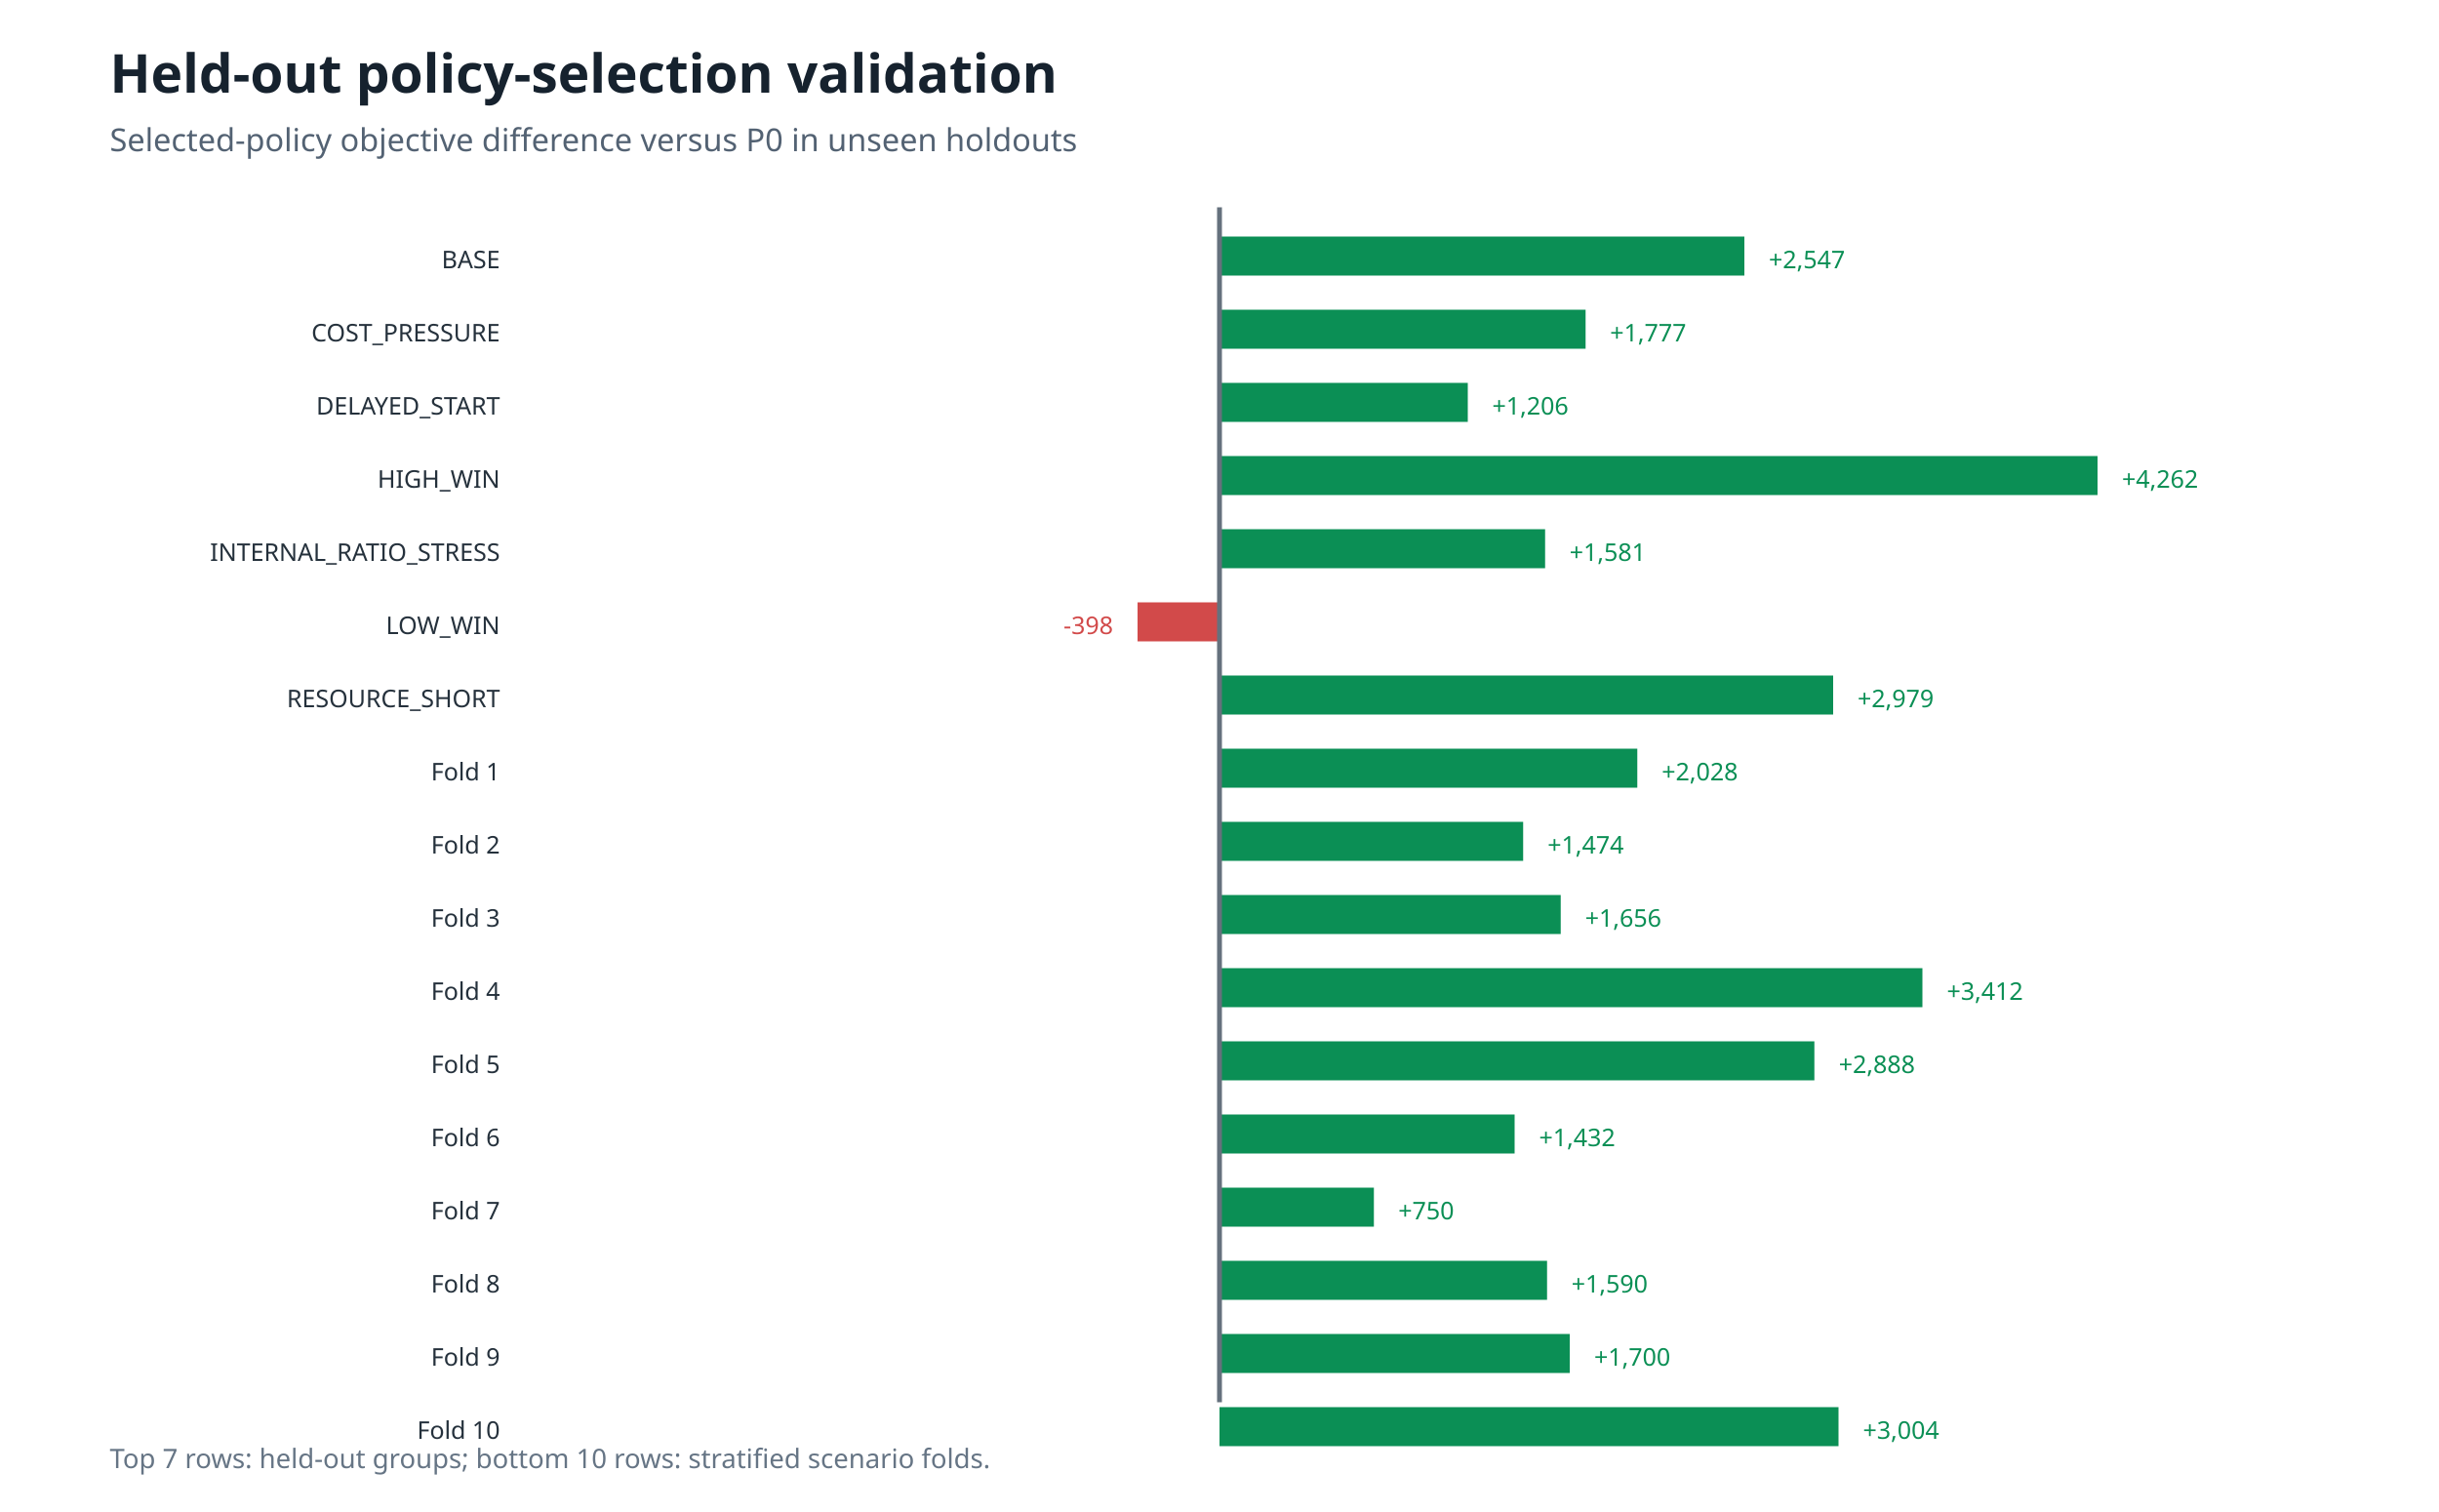
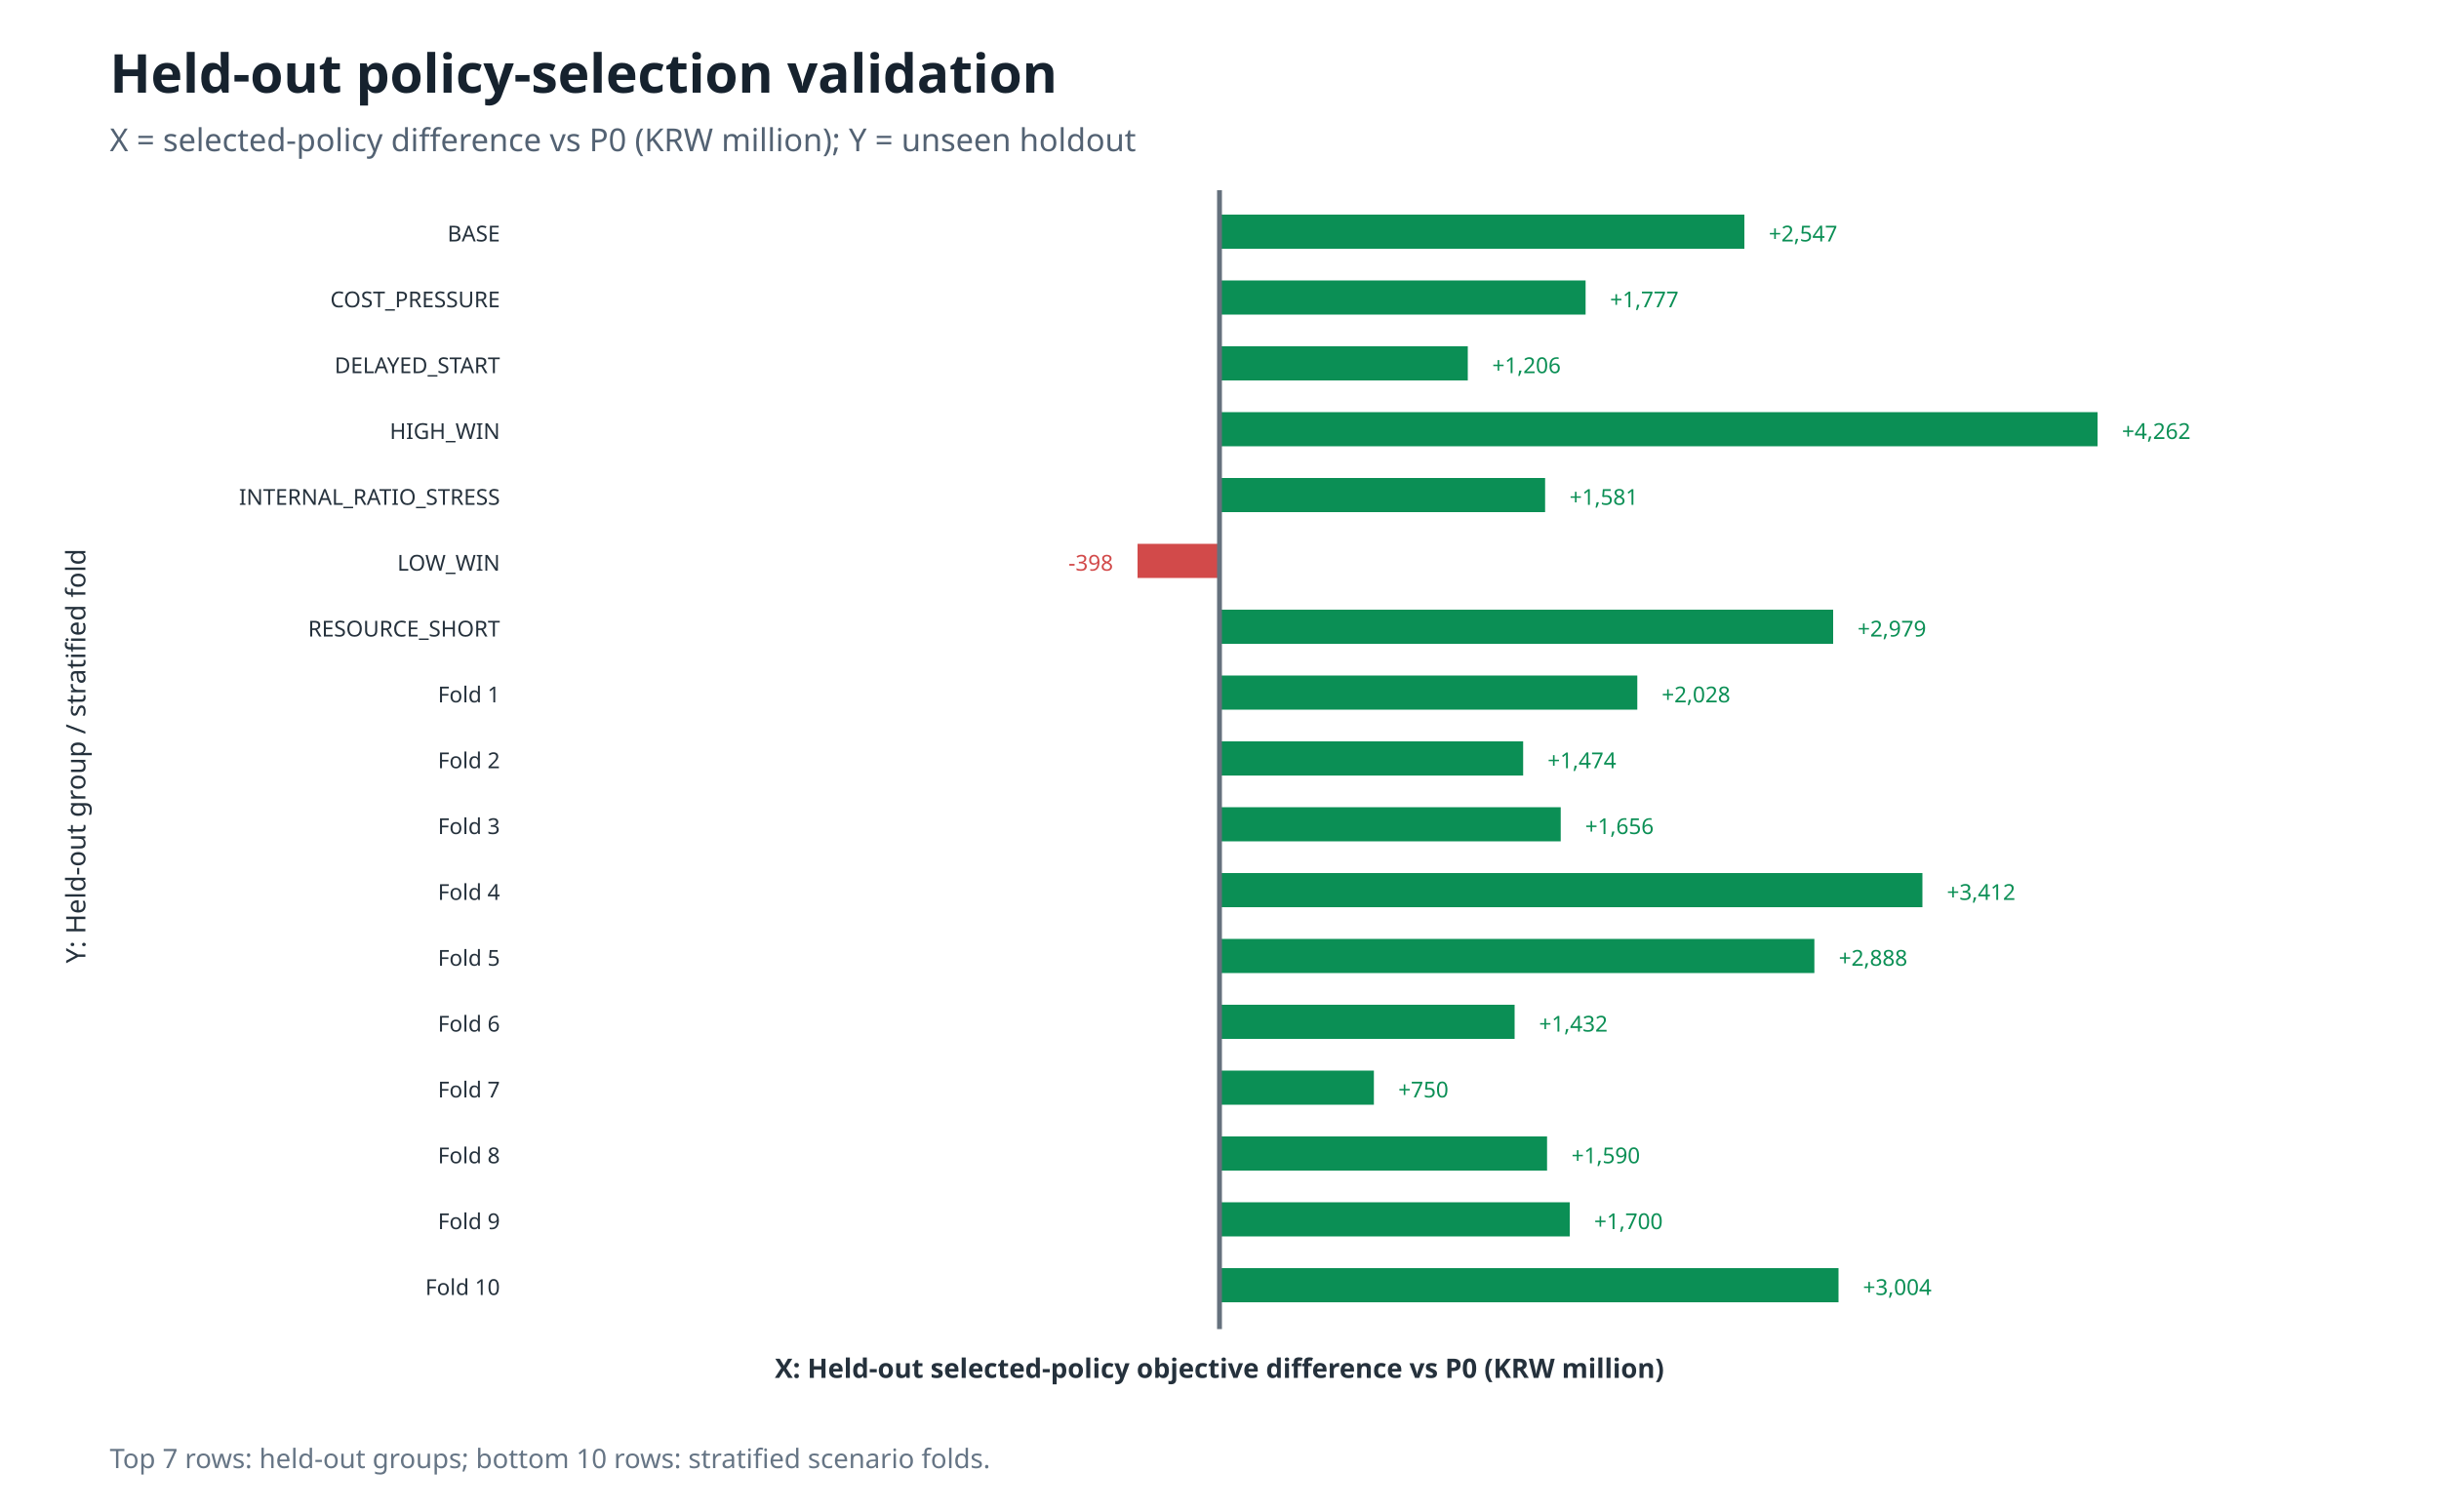
<svg xmlns="http://www.w3.org/2000/svg" width="1000" height="620" viewBox="0 0 1000 620">
  <rect width="100%" height="100%" fill="white" />
  <text x="45" y="38" font-family="sans-serif" font-size="22" font-weight="bold" fill="#16222e">Held-out policy-selection validation</text>
-   <text x="45" y="62" font-family="sans-serif" font-size="13" fill="#536273">Selected-policy objective difference versus P0 in unseen holdouts</text>
-   <text x="205.0" y="110.0" font-family="sans-serif" font-size="10" text-anchor="end" fill="#25313c" font-weight="normal">BASE</text>
-   <rect x="500.0" y="97.0" width="215.2" height="16.0" fill="#0B8F55" stroke="none" />
-   <text x="725.2" y="110.0" font-family="sans-serif" font-size="10" text-anchor="start" fill="#0B8F55" font-weight="normal">+2,547</text>
-   <text x="205.0" y="140.0" font-family="sans-serif" font-size="10" text-anchor="end" fill="#25313c" font-weight="normal">COST_PRESSURE</text>
-   <rect x="500.0" y="127.0" width="150.1" height="16.0" fill="#0B8F55" stroke="none" />
-   <text x="660.1" y="140.0" font-family="sans-serif" font-size="10" text-anchor="start" fill="#0B8F55" font-weight="normal">+1,777</text>
-   <text x="205.0" y="170.0" font-family="sans-serif" font-size="10" text-anchor="end" fill="#25313c" font-weight="normal">DELAYED_START</text>
-   <rect x="500.0" y="157.0" width="101.8" height="16.0" fill="#0B8F55" stroke="none" />
-   <text x="611.8" y="170.0" font-family="sans-serif" font-size="10" text-anchor="start" fill="#0B8F55" font-weight="normal">+1,206</text>
-   <text x="205.0" y="200.0" font-family="sans-serif" font-size="10" text-anchor="end" fill="#25313c" font-weight="normal">HIGH_WIN</text>
-   <rect x="500.0" y="187.0" width="360.0" height="16.0" fill="#0B8F55" stroke="none" />
-   <text x="870.0" y="200.0" font-family="sans-serif" font-size="10" text-anchor="start" fill="#0B8F55" font-weight="normal">+4,262</text>
-   <text x="205.0" y="230.0" font-family="sans-serif" font-size="10" text-anchor="end" fill="#25313c" font-weight="normal">INTERNAL_RATIO_STRESS</text>
-   <rect x="500.0" y="217.0" width="133.5" height="16.0" fill="#0B8F55" stroke="none" />
-   <text x="643.5" y="230.0" font-family="sans-serif" font-size="10" text-anchor="start" fill="#0B8F55" font-weight="normal">+1,581</text>
-   <text x="205.0" y="260.0" font-family="sans-serif" font-size="10" text-anchor="end" fill="#25313c" font-weight="normal">LOW_WIN</text>
-   <rect x="466.4" y="247.0" width="33.6" height="16.0" fill="#D24A4A" stroke="none" />
-   <text x="456.4" y="260.0" font-family="sans-serif" font-size="10" text-anchor="end" fill="#D24A4A" font-weight="normal">-398</text>
-   <text x="205.0" y="290.0" font-family="sans-serif" font-size="10" text-anchor="end" fill="#25313c" font-weight="normal">RESOURCE_SHORT</text>
-   <rect x="500.0" y="277.0" width="251.6" height="16.0" fill="#0B8F55" stroke="none" />
-   <text x="761.6" y="290.0" font-family="sans-serif" font-size="10" text-anchor="start" fill="#0B8F55" font-weight="normal">+2,979</text>
-   <text x="205.0" y="320.0" font-family="sans-serif" font-size="10" text-anchor="end" fill="#25313c" font-weight="normal">Fold 1</text>
-   <rect x="500.0" y="307.0" width="171.3" height="16.0" fill="#0B8F55" stroke="none" />
-   <text x="681.3" y="320.0" font-family="sans-serif" font-size="10" text-anchor="start" fill="#0B8F55" font-weight="normal">+2,028</text>
-   <text x="205.0" y="350.0" font-family="sans-serif" font-size="10" text-anchor="end" fill="#25313c" font-weight="normal">Fold 2</text>
-   <rect x="500.0" y="337.0" width="124.5" height="16.0" fill="#0B8F55" stroke="none" />
-   <text x="634.5" y="350.0" font-family="sans-serif" font-size="10" text-anchor="start" fill="#0B8F55" font-weight="normal">+1,474</text>
-   <text x="205.0" y="380.0" font-family="sans-serif" font-size="10" text-anchor="end" fill="#25313c" font-weight="normal">Fold 3</text>
-   <rect x="500.0" y="367.0" width="139.9" height="16.0" fill="#0B8F55" stroke="none" />
-   <text x="649.9" y="380.0" font-family="sans-serif" font-size="10" text-anchor="start" fill="#0B8F55" font-weight="normal">+1,656</text>
-   <text x="205.0" y="410.0" font-family="sans-serif" font-size="10" text-anchor="end" fill="#25313c" font-weight="normal">Fold 4</text>
-   <rect x="500.0" y="397.0" width="288.2" height="16.0" fill="#0B8F55" stroke="none" />
-   <text x="798.2" y="410.0" font-family="sans-serif" font-size="10" text-anchor="start" fill="#0B8F55" font-weight="normal">+3,412</text>
-   <text x="205.0" y="440.0" font-family="sans-serif" font-size="10" text-anchor="end" fill="#25313c" font-weight="normal">Fold 5</text>
-   <rect x="500.0" y="427.0" width="243.9" height="16.0" fill="#0B8F55" stroke="none" />
-   <text x="753.9" y="440.0" font-family="sans-serif" font-size="10" text-anchor="start" fill="#0B8F55" font-weight="normal">+2,888</text>
-   <text x="205.0" y="470.0" font-family="sans-serif" font-size="10" text-anchor="end" fill="#25313c" font-weight="normal">Fold 6</text>
-   <rect x="500.0" y="457.0" width="121.0" height="16.0" fill="#0B8F55" stroke="none" />
-   <text x="631.0" y="470.0" font-family="sans-serif" font-size="10" text-anchor="start" fill="#0B8F55" font-weight="normal">+1,432</text>
-   <text x="205.0" y="500.0" font-family="sans-serif" font-size="10" text-anchor="end" fill="#25313c" font-weight="normal">Fold 7</text>
-   <rect x="500.0" y="487.0" width="63.3" height="16.0" fill="#0B8F55" stroke="none" />
-   <text x="573.3" y="500.0" font-family="sans-serif" font-size="10" text-anchor="start" fill="#0B8F55" font-weight="normal">+750</text>
-   <text x="205.0" y="530.0" font-family="sans-serif" font-size="10" text-anchor="end" fill="#25313c" font-weight="normal">Fold 8</text>
-   <rect x="500.0" y="517.0" width="134.3" height="16.0" fill="#0B8F55" stroke="none" />
-   <text x="644.3" y="530.0" font-family="sans-serif" font-size="10" text-anchor="start" fill="#0B8F55" font-weight="normal">+1,590</text>
-   <text x="205.0" y="560.0" font-family="sans-serif" font-size="10" text-anchor="end" fill="#25313c" font-weight="normal">Fold 9</text>
-   <rect x="500.0" y="547.0" width="143.6" height="16.0" fill="#0B8F55" stroke="none" />
-   <text x="653.6" y="560.0" font-family="sans-serif" font-size="10" text-anchor="start" fill="#0B8F55" font-weight="normal">+1,700</text>
-   <text x="205.0" y="590.0" font-family="sans-serif" font-size="10" text-anchor="end" fill="#25313c" font-weight="normal">Fold 10</text>
-   <rect x="500.0" y="577.0" width="253.8" height="16.0" fill="#0B8F55" stroke="none" />
-   <text x="763.8" y="590.0" font-family="sans-serif" font-size="10" text-anchor="start" fill="#0B8F55" font-weight="normal">+3,004</text>
-   <line x1="500.0" y1="85.0" x2="500.0" y2="575.0" stroke="#65717d" stroke-width="2" />
+   <text x="45" y="62" font-family="sans-serif" font-size="13" fill="#536273">X = selected-policy difference vs P0 (KRW million); Y = unseen holdout</text>
+   <text x="205.0" y="99.0" font-family="sans-serif" font-size="9" text-anchor="end" fill="#25313c" font-weight="normal">BASE</text>
+   <rect x="500.0" y="88.0" width="215.2" height="14.0" fill="#0B8F55" stroke="none" />
+   <text x="725.2" y="99.0" font-family="sans-serif" font-size="9" text-anchor="start" fill="#0B8F55" font-weight="normal">+2,547</text>
+   <text x="205.0" y="126.0" font-family="sans-serif" font-size="9" text-anchor="end" fill="#25313c" font-weight="normal">COST_PRESSURE</text>
+   <rect x="500.0" y="115.0" width="150.1" height="14.0" fill="#0B8F55" stroke="none" />
+   <text x="660.1" y="126.0" font-family="sans-serif" font-size="9" text-anchor="start" fill="#0B8F55" font-weight="normal">+1,777</text>
+   <text x="205.0" y="153.0" font-family="sans-serif" font-size="9" text-anchor="end" fill="#25313c" font-weight="normal">DELAYED_START</text>
+   <rect x="500.0" y="142.0" width="101.8" height="14.0" fill="#0B8F55" stroke="none" />
+   <text x="611.8" y="153.0" font-family="sans-serif" font-size="9" text-anchor="start" fill="#0B8F55" font-weight="normal">+1,206</text>
+   <text x="205.0" y="180.0" font-family="sans-serif" font-size="9" text-anchor="end" fill="#25313c" font-weight="normal">HIGH_WIN</text>
+   <rect x="500.0" y="169.0" width="360.0" height="14.0" fill="#0B8F55" stroke="none" />
+   <text x="870.0" y="180.0" font-family="sans-serif" font-size="9" text-anchor="start" fill="#0B8F55" font-weight="normal">+4,262</text>
+   <text x="205.0" y="207.0" font-family="sans-serif" font-size="9" text-anchor="end" fill="#25313c" font-weight="normal">INTERNAL_RATIO_STRESS</text>
+   <rect x="500.0" y="196.0" width="133.5" height="14.0" fill="#0B8F55" stroke="none" />
+   <text x="643.5" y="207.0" font-family="sans-serif" font-size="9" text-anchor="start" fill="#0B8F55" font-weight="normal">+1,581</text>
+   <text x="205.0" y="234.0" font-family="sans-serif" font-size="9" text-anchor="end" fill="#25313c" font-weight="normal">LOW_WIN</text>
+   <rect x="466.4" y="223.0" width="33.6" height="14.0" fill="#D24A4A" stroke="none" />
+   <text x="456.4" y="234.0" font-family="sans-serif" font-size="9" text-anchor="end" fill="#D24A4A" font-weight="normal">-398</text>
+   <text x="205.0" y="261.0" font-family="sans-serif" font-size="9" text-anchor="end" fill="#25313c" font-weight="normal">RESOURCE_SHORT</text>
+   <rect x="500.0" y="250.0" width="251.6" height="14.0" fill="#0B8F55" stroke="none" />
+   <text x="761.6" y="261.0" font-family="sans-serif" font-size="9" text-anchor="start" fill="#0B8F55" font-weight="normal">+2,979</text>
+   <text x="205.0" y="288.0" font-family="sans-serif" font-size="9" text-anchor="end" fill="#25313c" font-weight="normal">Fold 1</text>
+   <rect x="500.0" y="277.0" width="171.3" height="14.0" fill="#0B8F55" stroke="none" />
+   <text x="681.3" y="288.0" font-family="sans-serif" font-size="9" text-anchor="start" fill="#0B8F55" font-weight="normal">+2,028</text>
+   <text x="205.0" y="315.0" font-family="sans-serif" font-size="9" text-anchor="end" fill="#25313c" font-weight="normal">Fold 2</text>
+   <rect x="500.0" y="304.0" width="124.5" height="14.0" fill="#0B8F55" stroke="none" />
+   <text x="634.5" y="315.0" font-family="sans-serif" font-size="9" text-anchor="start" fill="#0B8F55" font-weight="normal">+1,474</text>
+   <text x="205.0" y="342.0" font-family="sans-serif" font-size="9" text-anchor="end" fill="#25313c" font-weight="normal">Fold 3</text>
+   <rect x="500.0" y="331.0" width="139.9" height="14.0" fill="#0B8F55" stroke="none" />
+   <text x="649.9" y="342.0" font-family="sans-serif" font-size="9" text-anchor="start" fill="#0B8F55" font-weight="normal">+1,656</text>
+   <text x="205.0" y="369.0" font-family="sans-serif" font-size="9" text-anchor="end" fill="#25313c" font-weight="normal">Fold 4</text>
+   <rect x="500.0" y="358.0" width="288.2" height="14.0" fill="#0B8F55" stroke="none" />
+   <text x="798.2" y="369.0" font-family="sans-serif" font-size="9" text-anchor="start" fill="#0B8F55" font-weight="normal">+3,412</text>
+   <text x="205.0" y="396.0" font-family="sans-serif" font-size="9" text-anchor="end" fill="#25313c" font-weight="normal">Fold 5</text>
+   <rect x="500.0" y="385.0" width="243.9" height="14.0" fill="#0B8F55" stroke="none" />
+   <text x="753.9" y="396.0" font-family="sans-serif" font-size="9" text-anchor="start" fill="#0B8F55" font-weight="normal">+2,888</text>
+   <text x="205.0" y="423.0" font-family="sans-serif" font-size="9" text-anchor="end" fill="#25313c" font-weight="normal">Fold 6</text>
+   <rect x="500.0" y="412.0" width="121.0" height="14.0" fill="#0B8F55" stroke="none" />
+   <text x="631.0" y="423.0" font-family="sans-serif" font-size="9" text-anchor="start" fill="#0B8F55" font-weight="normal">+1,432</text>
+   <text x="205.0" y="450.0" font-family="sans-serif" font-size="9" text-anchor="end" fill="#25313c" font-weight="normal">Fold 7</text>
+   <rect x="500.0" y="439.0" width="63.3" height="14.0" fill="#0B8F55" stroke="none" />
+   <text x="573.3" y="450.0" font-family="sans-serif" font-size="9" text-anchor="start" fill="#0B8F55" font-weight="normal">+750</text>
+   <text x="205.0" y="477.0" font-family="sans-serif" font-size="9" text-anchor="end" fill="#25313c" font-weight="normal">Fold 8</text>
+   <rect x="500.0" y="466.0" width="134.3" height="14.0" fill="#0B8F55" stroke="none" />
+   <text x="644.3" y="477.0" font-family="sans-serif" font-size="9" text-anchor="start" fill="#0B8F55" font-weight="normal">+1,590</text>
+   <text x="205.0" y="504.0" font-family="sans-serif" font-size="9" text-anchor="end" fill="#25313c" font-weight="normal">Fold 9</text>
+   <rect x="500.0" y="493.0" width="143.6" height="14.0" fill="#0B8F55" stroke="none" />
+   <text x="653.6" y="504.0" font-family="sans-serif" font-size="9" text-anchor="start" fill="#0B8F55" font-weight="normal">+1,700</text>
+   <text x="205.0" y="531.0" font-family="sans-serif" font-size="9" text-anchor="end" fill="#25313c" font-weight="normal">Fold 10</text>
+   <rect x="500.0" y="520.0" width="253.8" height="14.0" fill="#0B8F55" stroke="none" />
+   <text x="763.8" y="531.0" font-family="sans-serif" font-size="9" text-anchor="start" fill="#0B8F55" font-weight="normal">+3,004</text>
+   <line x1="500.0" y1="78.0" x2="500.0" y2="545.0" stroke="#65717d" stroke-width="2" />
+   <text x="500.0" y="565.0" font-family="sans-serif" font-size="11" text-anchor="middle" fill="#25313c" font-weight="bold">X: Held-out selected-policy objective difference vs P0 (KRW million)</text>
+   <text x="35.0" y="310.0" font-family="sans-serif" font-size="11" text-anchor="middle" fill="#25313c" font-weight="normal" transform="rotate(-90 35 310)">Y: Held-out group / stratified fold</text>
  <text x="45" y="602" font-family="sans-serif" font-size="11" fill="#667585">Top 7 rows: held-out groups; bottom 10 rows: stratified scenario folds.</text>
</svg>
